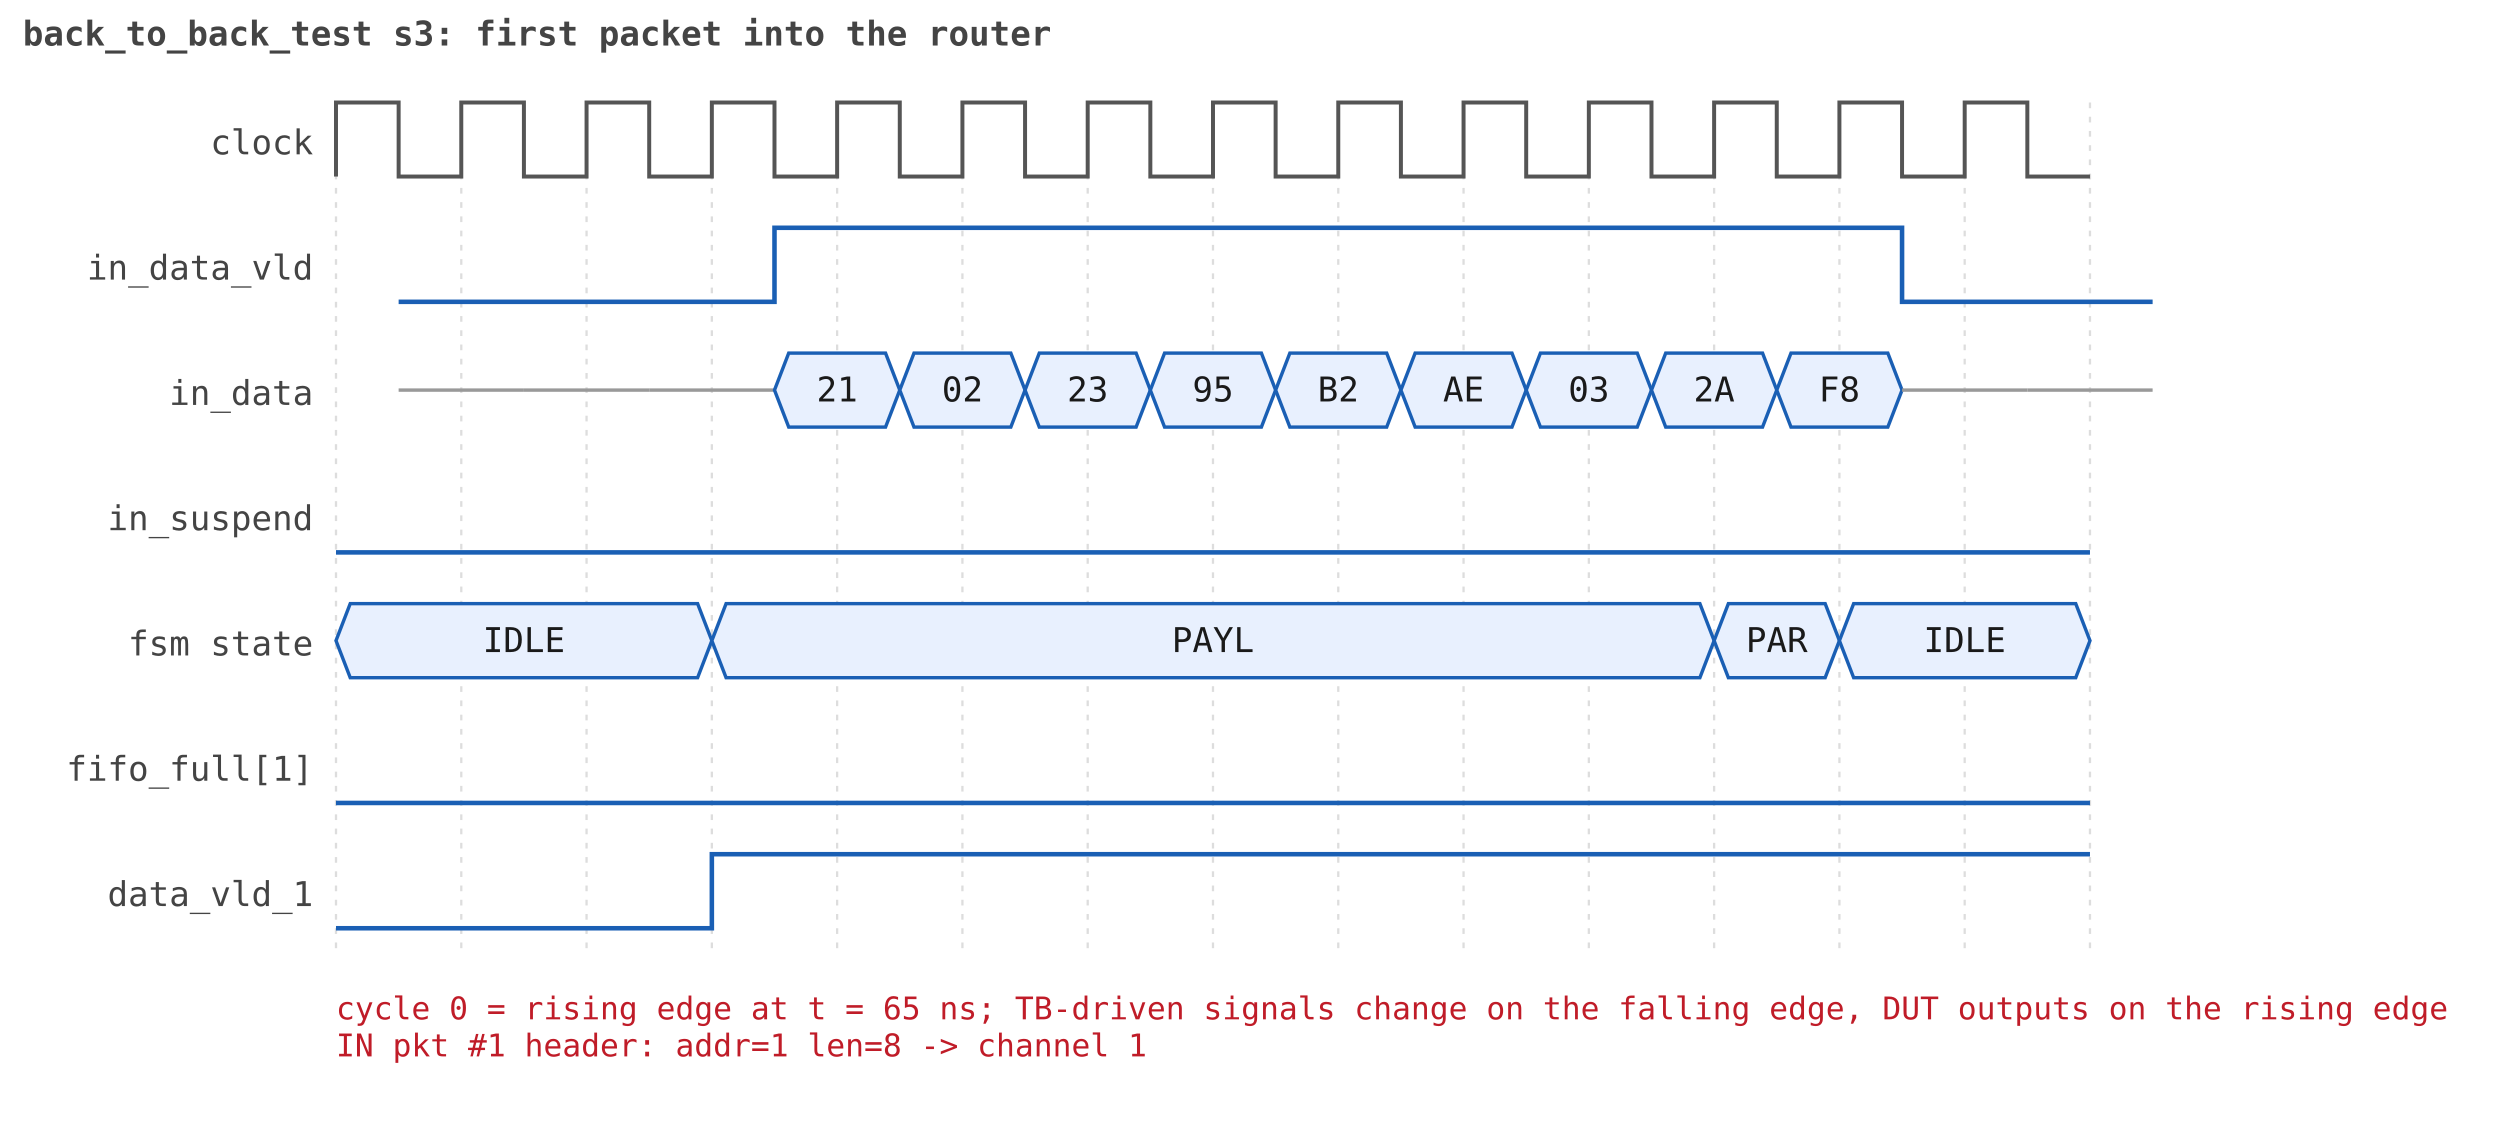
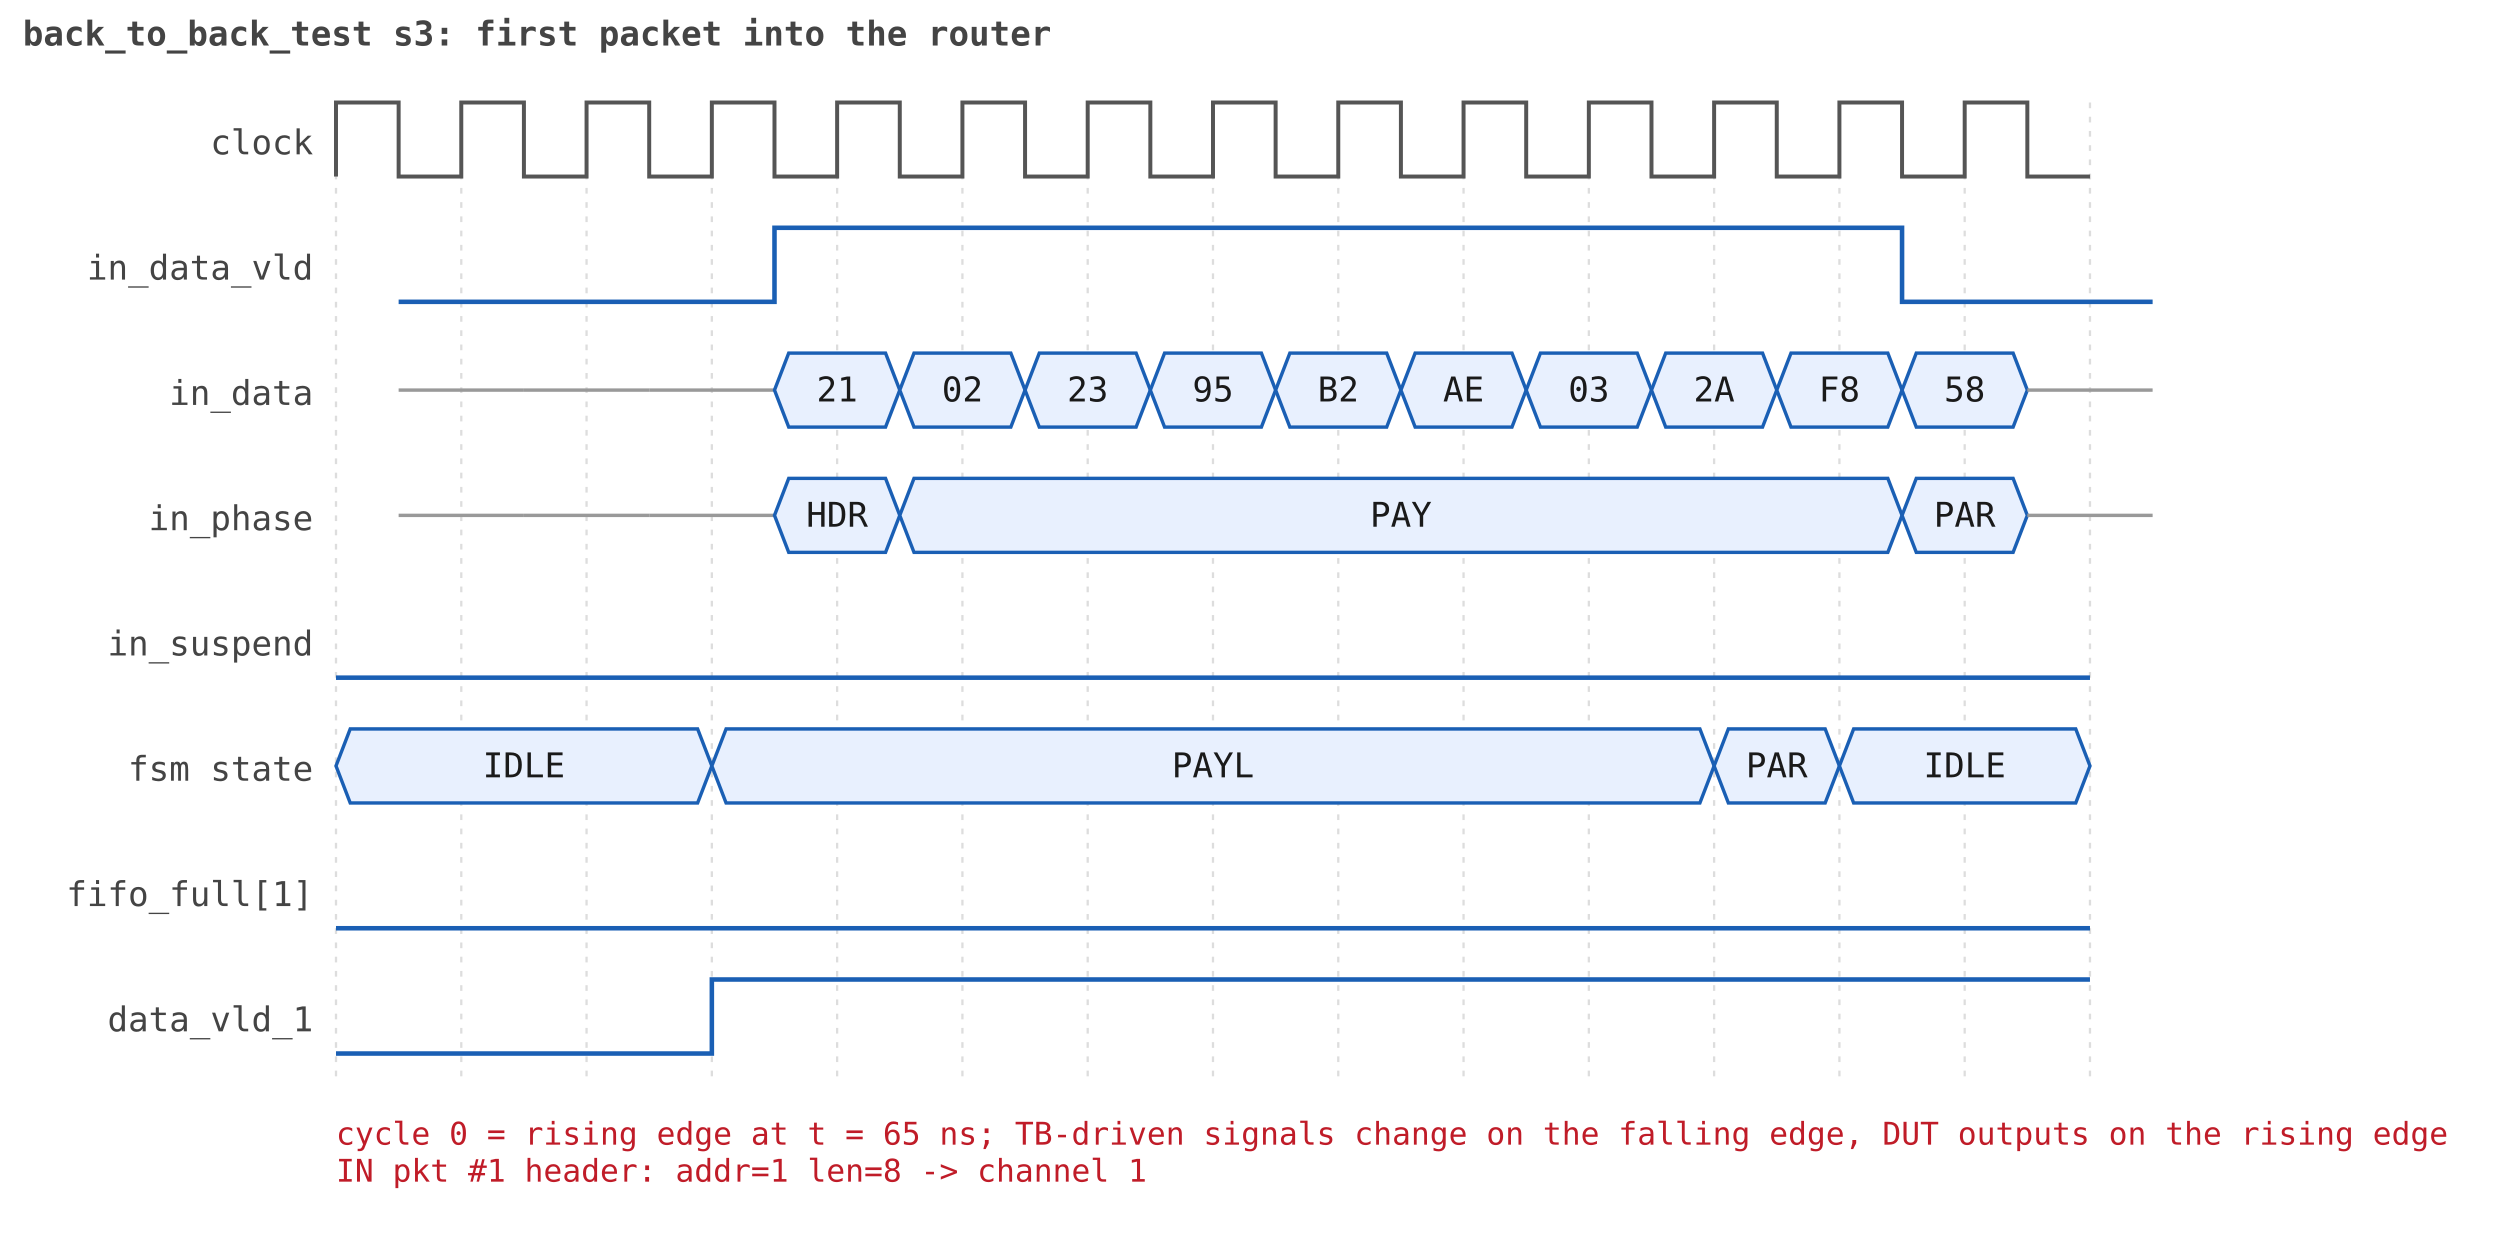
- <svg xmlns="http://www.w3.org/2000/svg" width="878" height="395" viewBox="0 0 878 395" font-family="monospace" font-size="12">
+ <svg xmlns="http://www.w3.org/2000/svg" width="878" height="439" viewBox="0 0 878 439" font-family="monospace" font-size="12">
  <style>.lbl{fill:#444}.sig{fill:none;stroke:#1a5fb4;stroke-width:1.6}.clk{fill:none;stroke:#555;stroke-width:1.4}.bus{fill:#e8f0fe;stroke:#1a5fb4;stroke-width:1.2}.idle{stroke:#999;stroke-width:1.2;stroke-dasharray:0}.z{stroke:#999;stroke-dasharray:3 3}.txt{fill:#1a1a1a;text-anchor:middle}.grid{stroke:#ddd;stroke-width:0.8;stroke-dasharray:2 3}.note{fill:#c01c28;font-size:11px}@media (prefers-color-scheme: dark){.lbl{fill:#ccc}.clk{stroke:#aaa}.txt{fill:#eee}.bus{fill:#1e2a44}.grid{stroke:#444}}</style>
  <text class="lbl" x="8" y="16" font-weight="bold">back_to_back_test s3: first packet into the router</text>
-   <line class="grid" x1="118" y1="36" x2="118" y2="334" />
-   <line class="grid" x1="162" y1="36" x2="162" y2="334" />
-   <line class="grid" x1="206" y1="36" x2="206" y2="334" />
-   <line class="grid" x1="250" y1="36" x2="250" y2="334" />
-   <line class="grid" x1="294" y1="36" x2="294" y2="334" />
-   <line class="grid" x1="338" y1="36" x2="338" y2="334" />
-   <line class="grid" x1="382" y1="36" x2="382" y2="334" />
-   <line class="grid" x1="426" y1="36" x2="426" y2="334" />
-   <line class="grid" x1="470" y1="36" x2="470" y2="334" />
-   <line class="grid" x1="514" y1="36" x2="514" y2="334" />
-   <line class="grid" x1="558" y1="36" x2="558" y2="334" />
-   <line class="grid" x1="602" y1="36" x2="602" y2="334" />
-   <line class="grid" x1="646" y1="36" x2="646" y2="334" />
-   <line class="grid" x1="690" y1="36" x2="690" y2="334" />
-   <line class="grid" x1="734" y1="36" x2="734" y2="334" />
+   <line class="grid" x1="118" y1="36" x2="118" y2="378" />
+   <line class="grid" x1="162" y1="36" x2="162" y2="378" />
+   <line class="grid" x1="206" y1="36" x2="206" y2="378" />
+   <line class="grid" x1="250" y1="36" x2="250" y2="378" />
+   <line class="grid" x1="294" y1="36" x2="294" y2="378" />
+   <line class="grid" x1="338" y1="36" x2="338" y2="378" />
+   <line class="grid" x1="382" y1="36" x2="382" y2="378" />
+   <line class="grid" x1="426" y1="36" x2="426" y2="378" />
+   <line class="grid" x1="470" y1="36" x2="470" y2="378" />
+   <line class="grid" x1="514" y1="36" x2="514" y2="378" />
+   <line class="grid" x1="558" y1="36" x2="558" y2="378" />
+   <line class="grid" x1="602" y1="36" x2="602" y2="378" />
+   <line class="grid" x1="646" y1="36" x2="646" y2="378" />
+   <line class="grid" x1="690" y1="36" x2="690" y2="378" />
+   <line class="grid" x1="734" y1="36" x2="734" y2="378" />
  <text class="lbl" x="110" y="54.2" text-anchor="end">clock</text>
  <path class="clk" d="M118,62 L118,36 L140.0,36 L140.0,62 L162,62 L162,62 L162,36 L184.0,36 L184.0,62 L206,62 L206,62 L206,36 L228.0,36 L228.0,62 L250,62 L250,62 L250,36 L272.0,36 L272.0,62 L294,62 L294,62 L294,36 L316.0,36 L316.0,62 L338,62 L338,62 L338,36 L360.0,36 L360.0,62 L382,62 L382,62 L382,36 L404.0,36 L404.0,62 L426,62 L426,62 L426,36 L448.0,36 L448.0,62 L470,62 L470,62 L470,36 L492.0,36 L492.0,62 L514,62 L514,62 L514,36 L536.0,36 L536.0,62 L558,62 L558,62 L558,36 L580.0,36 L580.0,62 L602,62 L602,62 L602,36 L624.0,36 L624.0,62 L646,62 L646,62 L646,36 L668.0,36 L668.0,62 L690,62 L690,62 L690,36 L712.0,36 L712.0,62 L734,62" />
  <text class="lbl" x="110" y="98.2" text-anchor="end">in_data_vld</text>
  <path class="sig" d="M140.0,106 L184.0,106 L184.0,106 L228.0,106 L228.0,106 L272.0,106 L272.0,106 L272.0,80 L316.0,80 L316.0,80 L360.0,80 L360.0,80 L404.0,80 L404.0,80 L448.0,80 L448.0,80 L492.0,80 L492.0,80 L536.0,80 L536.0,80 L580.0,80 L580.0,80 L624.0,80 L624.0,80 L668.0,80 L668.0,80 L668.0,106 L712.0,106 L712.0,106 L756.0,106" />
  <text class="lbl" x="110" y="142.2" text-anchor="end">in_data</text>
  <line class="idle" x1="140.0" y1="137.0" x2="184.0" y2="137.0" />
  <line class="idle" x1="184.0" y1="137.0" x2="228.0" y2="137.0" />
  <line class="idle" x1="228.0" y1="137.0" x2="272.0" y2="137.0" />
  <path class="bus" d="M272.0,137.0 L277.0,124 L311.0,124 L316.0,137.0 L311.0,150 L277.0,150 Z" />
  <text class="txt" x="294.0" y="141.0">21</text>
  <path class="bus" d="M316.0,137.0 L321.0,124 L355.0,124 L360.0,137.0 L355.0,150 L321.0,150 Z" />
  <text class="txt" x="338.0" y="141.0">02</text>
  <path class="bus" d="M360.0,137.0 L365.0,124 L399.0,124 L404.0,137.0 L399.0,150 L365.0,150 Z" />
  <text class="txt" x="382.0" y="141.0">23</text>
  <path class="bus" d="M404.0,137.0 L409.0,124 L443.0,124 L448.0,137.0 L443.0,150 L409.0,150 Z" />
  <text class="txt" x="426.0" y="141.0">95</text>
  <path class="bus" d="M448.0,137.0 L453.0,124 L487.0,124 L492.0,137.0 L487.0,150 L453.0,150 Z" />
  <text class="txt" x="470.0" y="141.0">B2</text>
  <path class="bus" d="M492.0,137.0 L497.0,124 L531.0,124 L536.0,137.0 L531.0,150 L497.0,150 Z" />
  <text class="txt" x="514.0" y="141.0">AE</text>
  <path class="bus" d="M536.0,137.0 L541.0,124 L575.0,124 L580.0,137.0 L575.0,150 L541.0,150 Z" />
  <text class="txt" x="558.0" y="141.0">03</text>
  <path class="bus" d="M580.0,137.0 L585.0,124 L619.0,124 L624.0,137.0 L619.0,150 L585.0,150 Z" />
  <text class="txt" x="602.0" y="141.0">2A</text>
  <path class="bus" d="M624.0,137.0 L629.0,124 L663.0,124 L668.0,137.0 L663.0,150 L629.0,150 Z" />
  <text class="txt" x="646.0" y="141.0">F8</text>
-   <line class="idle" x1="668.0" y1="137.0" x2="712.0" y2="137.0" />
+   <path class="bus" d="M668.0,137.0 L673.0,124 L707.0,124 L712.0,137.0 L707.0,150 L673.0,150 Z" />
+   <text class="txt" x="690.0" y="141.0">58</text>
  <line class="idle" x1="712.0" y1="137.0" x2="756.0" y2="137.0" />
-   <text class="lbl" x="110" y="186.2" text-anchor="end">in_suspend</text>
-   <path class="sig" d="M118,194 L162,194 L162,194 L206,194 L206,194 L250,194 L250,194 L294,194 L294,194 L338,194 L338,194 L382,194 L382,194 L426,194 L426,194 L470,194 L470,194 L514,194 L514,194 L558,194 L558,194 L602,194 L602,194 L646,194 L646,194 L690,194 L690,194 L734,194" />
-   <text class="lbl" x="110" y="230.2" text-anchor="end">fsm state</text>
-   <path class="bus" d="M118,225.0 L123,212 L245,212 L250,225.0 L245,238 L123,238 Z" />
-   <text class="txt" x="184.0" y="229.0">IDLE</text>
-   <path class="bus" d="M250,225.0 L255,212 L597,212 L602,225.0 L597,238 L255,238 Z" />
-   <text class="txt" x="426.0" y="229.0">PAYL</text>
-   <path class="bus" d="M602,225.0 L607,212 L641,212 L646,225.0 L641,238 L607,238 Z" />
-   <text class="txt" x="624.0" y="229.0">PAR</text>
-   <path class="bus" d="M646,225.0 L651,212 L729,212 L734,225.0 L729,238 L651,238 Z" />
-   <text class="txt" x="690.0" y="229.0">IDLE</text>
-   <text class="lbl" x="110" y="274.2" text-anchor="end">fifo_full[1]</text>
-   <path class="sig" d="M118,282 L162,282 L162,282 L206,282 L206,282 L250,282 L250,282 L294,282 L294,282 L338,282 L338,282 L382,282 L382,282 L426,282 L426,282 L470,282 L470,282 L514,282 L514,282 L558,282 L558,282 L602,282 L602,282 L646,282 L646,282 L690,282 L690,282 L734,282" />
-   <text class="lbl" x="110" y="318.2" text-anchor="end">data_vld_1</text>
-   <path class="sig" d="M118,326 L162,326 L162,326 L206,326 L206,326 L250,326 L250,326 L250,300 L294,300 L294,300 L338,300 L338,300 L382,300 L382,300 L426,300 L426,300 L470,300 L470,300 L514,300 L514,300 L558,300 L558,300 L602,300 L602,300 L646,300 L646,300 L690,300 L690,300 L734,300" />
-   <text class="note" x="118" y="358">cycle 0 = rising edge at t = 65 ns; TB-driven signals change on the falling edge, DUT outputs on the rising edge</text>
-   <text class="note" x="118" y="371">IN  pkt #1 header: addr=1 len=8 -&gt; channel 1</text>
+   <text class="lbl" x="110" y="186.2" text-anchor="end">in_phase</text>
+   <line class="idle" x1="140.0" y1="181.0" x2="184.0" y2="181.0" />
+   <line class="idle" x1="184.0" y1="181.0" x2="228.0" y2="181.0" />
+   <line class="idle" x1="228.0" y1="181.0" x2="272.0" y2="181.0" />
+   <path class="bus" d="M272.0,181.0 L277.0,168 L311.0,168 L316.0,181.0 L311.0,194 L277.0,194 Z" />
+   <text class="txt" x="294.0" y="185.0">HDR</text>
+   <path class="bus" d="M316.0,181.0 L321.0,168 L663.0,168 L668.0,181.0 L663.0,194 L321.0,194 Z" />
+   <text class="txt" x="492.0" y="185.0">PAY</text>
+   <path class="bus" d="M668.0,181.0 L673.0,168 L707.0,168 L712.0,181.0 L707.0,194 L673.0,194 Z" />
+   <text class="txt" x="690.0" y="185.0">PAR</text>
+   <line class="idle" x1="712.0" y1="181.0" x2="756.0" y2="181.0" />
+   <text class="lbl" x="110" y="230.2" text-anchor="end">in_suspend</text>
+   <path class="sig" d="M118,238 L162,238 L162,238 L206,238 L206,238 L250,238 L250,238 L294,238 L294,238 L338,238 L338,238 L382,238 L382,238 L426,238 L426,238 L470,238 L470,238 L514,238 L514,238 L558,238 L558,238 L602,238 L602,238 L646,238 L646,238 L690,238 L690,238 L734,238" />
+   <text class="lbl" x="110" y="274.2" text-anchor="end">fsm state</text>
+   <path class="bus" d="M118,269.0 L123,256 L245,256 L250,269.0 L245,282 L123,282 Z" />
+   <text class="txt" x="184.0" y="273.0">IDLE</text>
+   <path class="bus" d="M250,269.0 L255,256 L597,256 L602,269.0 L597,282 L255,282 Z" />
+   <text class="txt" x="426.0" y="273.0">PAYL</text>
+   <path class="bus" d="M602,269.0 L607,256 L641,256 L646,269.0 L641,282 L607,282 Z" />
+   <text class="txt" x="624.0" y="273.0">PAR</text>
+   <path class="bus" d="M646,269.0 L651,256 L729,256 L734,269.0 L729,282 L651,282 Z" />
+   <text class="txt" x="690.0" y="273.0">IDLE</text>
+   <text class="lbl" x="110" y="318.2" text-anchor="end">fifo_full[1]</text>
+   <path class="sig" d="M118,326 L162,326 L162,326 L206,326 L206,326 L250,326 L250,326 L294,326 L294,326 L338,326 L338,326 L382,326 L382,326 L426,326 L426,326 L470,326 L470,326 L514,326 L514,326 L558,326 L558,326 L602,326 L602,326 L646,326 L646,326 L690,326 L690,326 L734,326" />
+   <text class="lbl" x="110" y="362.2" text-anchor="end">data_vld_1</text>
+   <path class="sig" d="M118,370 L162,370 L162,370 L206,370 L206,370 L250,370 L250,370 L250,344 L294,344 L294,344 L338,344 L338,344 L382,344 L382,344 L426,344 L426,344 L470,344 L470,344 L514,344 L514,344 L558,344 L558,344 L602,344 L602,344 L646,344 L646,344 L690,344 L690,344 L734,344" />
+   <text class="note" x="118" y="402">cycle 0 = rising edge at t = 65 ns; TB-driven signals change on the falling edge, DUT outputs on the rising edge</text>
+   <text class="note" x="118" y="415">IN  pkt #1 header: addr=1 len=8 -&gt; channel 1</text>
</svg>
